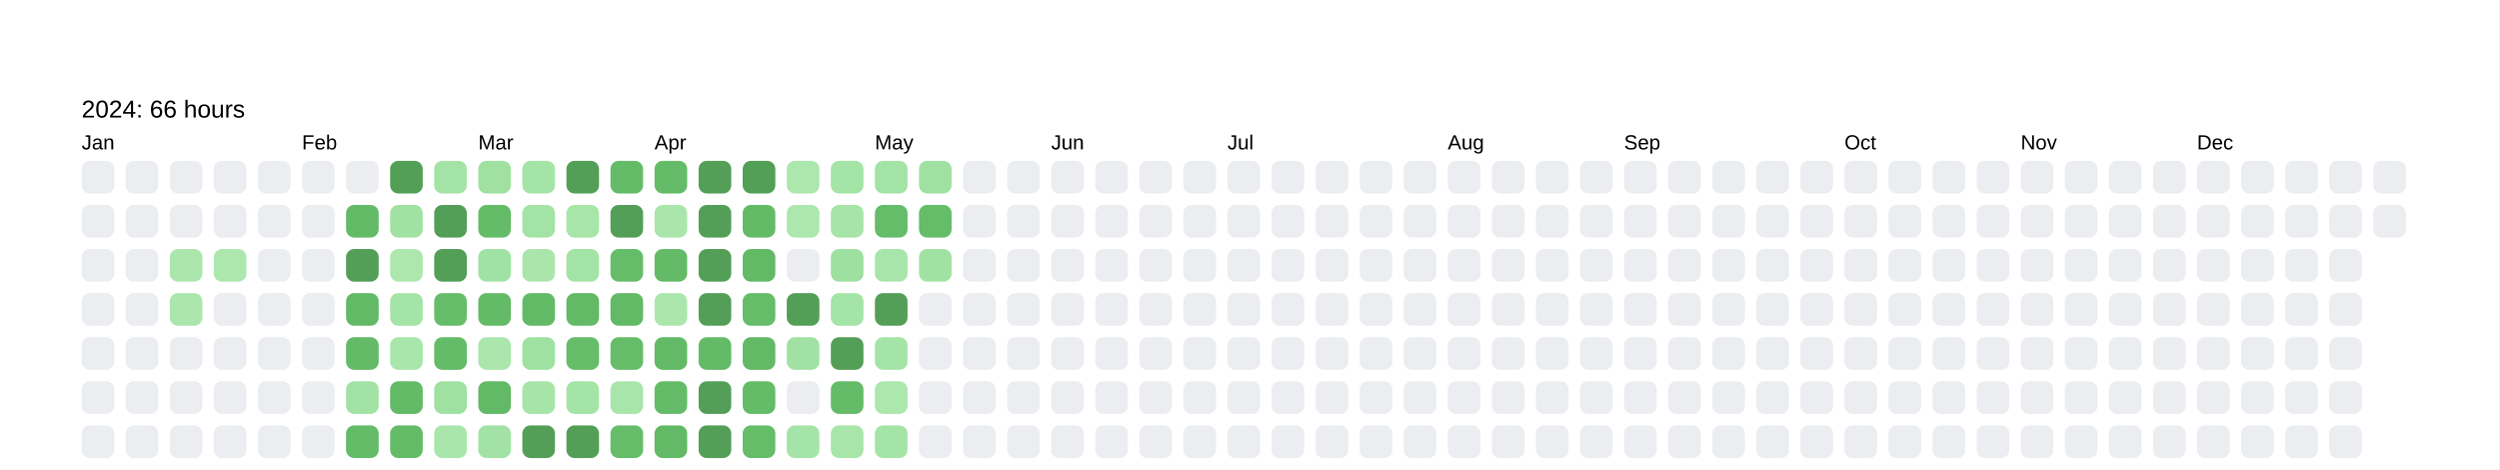
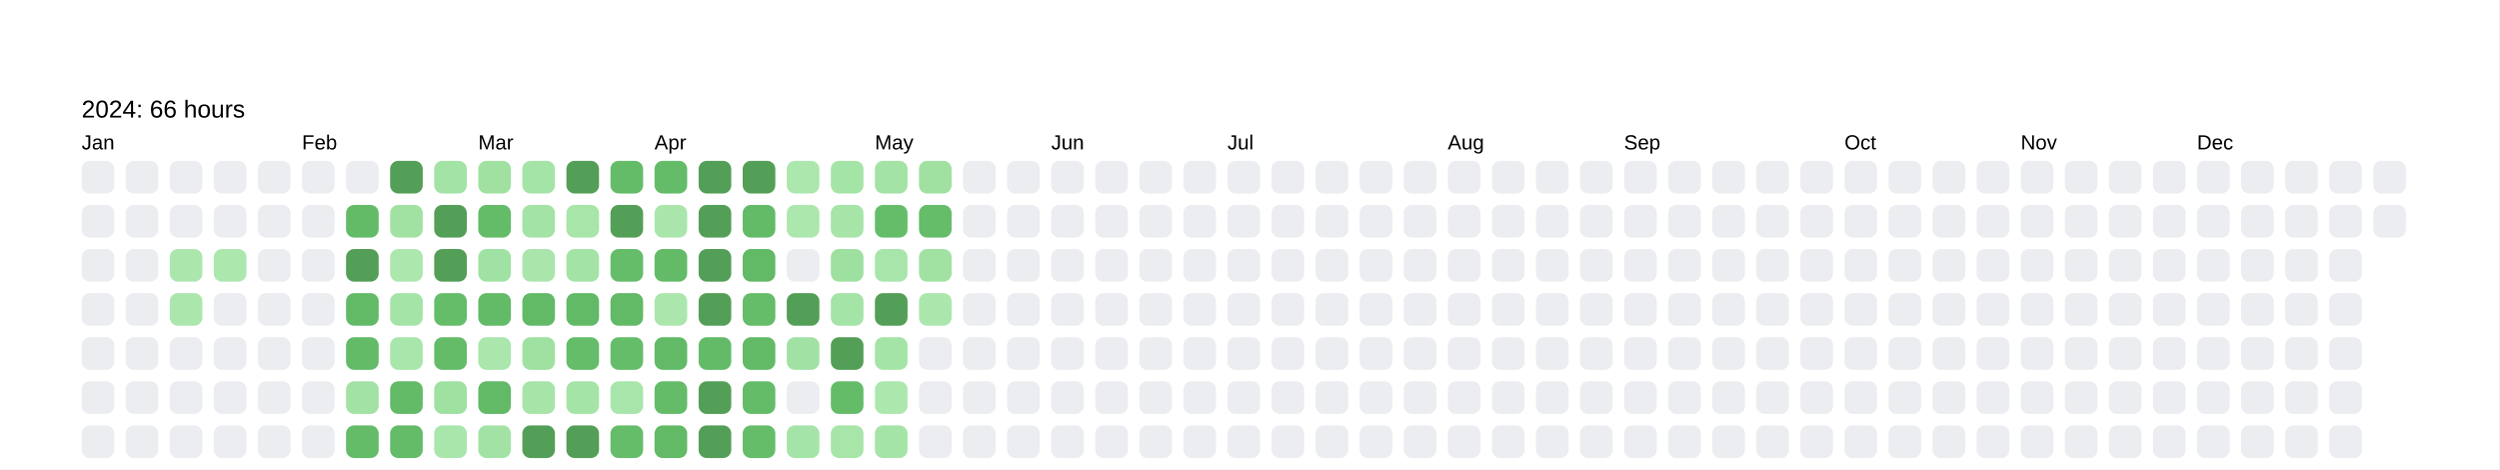
<svg xmlns="http://www.w3.org/2000/svg" baseProfile="full" height="57.5mm" version="1.1" viewBox="0,0,306.2,57.5" width="306.2mm">
  <defs />
  <rect fill="#FFFFFF" height="57.5" width="306.2" x="0" y="0" />
  <text fill="#000000" style="font-size:6px; font-family:Arial; font-weight:bold;" x="10" y="10" />
  <text fill="#000000" style="font-size:3px; font-family:Arial;" x="10" y="14.4">2024: 66 hours</text>
  <text fill="#000000" style="font-size:2.5px; font-family:Arial" x="10" y="18.3">Jan</text>
  <rect fill="#EBEDF0" height="4" rx="1" ry="1" width="4" x="10" y="19.7" />
  <rect fill="#EBEDF0" height="4" rx="1" ry="1" width="4" x="10" y="25.1" />
  <rect fill="#EBEDF0" height="4" rx="1" ry="1" width="4" x="10" y="30.5" />
  <rect fill="#EBEDF0" height="4" rx="1" ry="1" width="4" x="10" y="35.9" />
  <rect fill="#EBEDF0" height="4" rx="1" ry="1" width="4" x="10" y="41.3" />
  <rect fill="#EBEDF0" height="4" rx="1" ry="1" width="4" x="10" y="46.7" />
  <rect fill="#EBEDF0" height="4" rx="1" ry="1" width="4" x="10" y="52.1" />
  <rect fill="#EBEDF0" height="4" rx="1" ry="1" width="4" x="15.4" y="19.7" />
  <rect fill="#EBEDF0" height="4" rx="1" ry="1" width="4" x="15.4" y="25.1" />
  <rect fill="#EBEDF0" height="4" rx="1" ry="1" width="4" x="15.4" y="30.5" />
  <rect fill="#EBEDF0" height="4" rx="1" ry="1" width="4" x="15.4" y="35.9" />
  <rect fill="#EBEDF0" height="4" rx="1" ry="1" width="4" x="15.4" y="41.3" />
  <rect fill="#EBEDF0" height="4" rx="1" ry="1" width="4" x="15.4" y="46.7" />
  <rect fill="#EBEDF0" height="4" rx="1" ry="1" width="4" x="15.4" y="52.1" />
  <rect fill="#EBEDF0" height="4" rx="1" ry="1" width="4" x="20.8" y="19.7" />
  <rect fill="#EBEDF0" height="4" rx="1" ry="1" width="4" x="20.8" y="25.1" />
  <rect fill="#abe7ad" height="4" rx="1" ry="1" width="4" x="20.8" y="30.5" />
  <rect fill="#abe7ad" height="4" rx="1" ry="1" width="4" x="20.8" y="35.9" />
  <rect fill="#EBEDF0" height="4" rx="1" ry="1" width="4" x="20.8" y="41.3" />
  <rect fill="#EBEDF0" height="4" rx="1" ry="1" width="4" x="20.8" y="46.7" />
  <rect fill="#EBEDF0" height="4" rx="1" ry="1" width="4" x="20.8" y="52.1" />
  <rect fill="#EBEDF0" height="4" rx="1" ry="1" width="4" x="26.2" y="19.7" />
  <rect fill="#EBEDF0" height="4" rx="1" ry="1" width="4" x="26.2" y="25.1" />
  <rect fill="#ace7ae" height="4" rx="1" ry="1" width="4" x="26.2" y="30.5" />
  <rect fill="#EBEDF0" height="4" rx="1" ry="1" width="4" x="26.2" y="35.9" />
  <rect fill="#EBEDF0" height="4" rx="1" ry="1" width="4" x="26.2" y="41.3" />
  <rect fill="#EBEDF0" height="4" rx="1" ry="1" width="4" x="26.2" y="46.7" />
  <rect fill="#EBEDF0" height="4" rx="1" ry="1" width="4" x="26.2" y="52.1" />
  <rect fill="#EBEDF0" height="4" rx="1" ry="1" width="4" x="31.6" y="19.7" />
  <rect fill="#EBEDF0" height="4" rx="1" ry="1" width="4" x="31.6" y="25.1" />
  <rect fill="#EBEDF0" height="4" rx="1" ry="1" width="4" x="31.6" y="30.5" />
  <rect fill="#EBEDF0" height="4" rx="1" ry="1" width="4" x="31.6" y="35.9" />
  <rect fill="#EBEDF0" height="4" rx="1" ry="1" width="4" x="31.6" y="41.3" />
  <rect fill="#EBEDF0" height="4" rx="1" ry="1" width="4" x="31.6" y="46.7" />
  <rect fill="#EBEDF0" height="4" rx="1" ry="1" width="4" x="31.6" y="52.1" />
  <text fill="#000000" style="font-size:2.5px; font-family:Arial" x="37.0" y="18.3">Feb</text>
  <rect fill="#EBEDF0" height="4" rx="1" ry="1" width="4" x="37.0" y="19.7" />
  <rect fill="#EBEDF0" height="4" rx="1" ry="1" width="4" x="37.0" y="25.1" />
  <rect fill="#EBEDF0" height="4" rx="1" ry="1" width="4" x="37.0" y="30.5" />
  <rect fill="#EBEDF0" height="4" rx="1" ry="1" width="4" x="37.0" y="35.9" />
  <rect fill="#EBEDF0" height="4" rx="1" ry="1" width="4" x="37.0" y="41.3" />
  <rect fill="#EBEDF0" height="4" rx="1" ry="1" width="4" x="37.0" y="46.7" />
  <rect fill="#EBEDF0" height="4" rx="1" ry="1" width="4" x="37.0" y="52.1" />
  <rect fill="#EBEDF0" height="4" rx="1" ry="1" width="4" x="42.4" y="19.7" />
  <rect fill="#63bb68" height="4" rx="1" ry="1" width="4" x="42.4" y="25.1" />
  <rect fill="#549F57" height="4" rx="1" ry="1" width="4" x="42.4" y="30.5" />
  <rect fill="#62ba67" height="4" rx="1" ry="1" width="4" x="42.4" y="35.9" />
  <rect fill="#63ba67" height="4" rx="1" ry="1" width="4" x="42.4" y="41.3" />
  <rect fill="#a2e2a4" height="4" rx="1" ry="1" width="4" x="42.4" y="46.7" />
  <rect fill="#64bb68" height="4" rx="1" ry="1" width="4" x="42.4" y="52.1" />
  <rect fill="#549F57" height="4" rx="1" ry="1" width="4" x="47.8" y="19.7" />
  <rect fill="#a1e2a3" height="4" rx="1" ry="1" width="4" x="47.8" y="25.1" />
  <rect fill="#ace7ae" height="4" rx="1" ry="1" width="4" x="47.8" y="30.5" />
  <rect fill="#a5e4a7" height="4" rx="1" ry="1" width="4" x="47.8" y="35.9" />
  <rect fill="#a9e6ab" height="4" rx="1" ry="1" width="4" x="47.8" y="41.3" />
  <rect fill="#63ba67" height="4" rx="1" ry="1" width="4" x="47.8" y="46.7" />
  <rect fill="#64bc69" height="4" rx="1" ry="1" width="4" x="47.8" y="52.1" />
  <rect fill="#a4e3a6" height="4" rx="1" ry="1" width="4" x="53.2" y="19.7" />
  <rect fill="#549F57" height="4" rx="1" ry="1" width="4" x="53.2" y="25.1" />
  <rect fill="#549F57" height="4" rx="1" ry="1" width="4" x="53.2" y="30.5" />
  <rect fill="#65bd6a" height="4" rx="1" ry="1" width="4" x="53.2" y="35.9" />
  <rect fill="#64bc69" height="4" rx="1" ry="1" width="4" x="53.2" y="41.3" />
  <rect fill="#9ee1a1" height="4" rx="1" ry="1" width="4" x="53.2" y="46.7" />
  <rect fill="#a9e6ab" height="4" rx="1" ry="1" width="4" x="53.2" y="52.1" />
  <text fill="#000000" style="font-size:2.5px; font-family:Arial" x="58.6" y="18.3">Mar</text>
  <rect fill="#a0e1a2" height="4" rx="1" ry="1" width="4" x="58.6" y="19.7" />
  <rect fill="#64bc69" height="4" rx="1" ry="1" width="4" x="58.6" y="25.1" />
  <rect fill="#a0e2a3" height="4" rx="1" ry="1" width="4" x="58.6" y="30.5" />
  <rect fill="#63bb67" height="4" rx="1" ry="1" width="4" x="58.6" y="35.9" />
  <rect fill="#abe6ad" height="4" rx="1" ry="1" width="4" x="58.6" y="41.3" />
  <rect fill="#62b966" height="4" rx="1" ry="1" width="4" x="58.6" y="46.7" />
  <rect fill="#a2e3a5" height="4" rx="1" ry="1" width="4" x="58.6" y="52.1" />
  <rect fill="#a5e4a7" height="4" rx="1" ry="1" width="4" x="64" y="19.7" />
  <rect fill="#a3e3a6" height="4" rx="1" ry="1" width="4" x="64" y="25.1" />
  <rect fill="#aae6ac" height="4" rx="1" ry="1" width="4" x="64" y="30.5" />
  <rect fill="#62ba67" height="4" rx="1" ry="1" width="4" x="64" y="35.9" />
  <rect fill="#9fe1a1" height="4" rx="1" ry="1" width="4" x="64" y="41.3" />
  <rect fill="#a6e4a8" height="4" rx="1" ry="1" width="4" x="64" y="46.7" />
  <rect fill="#549F57" height="4" rx="1" ry="1" width="4" x="64" y="52.1" />
  <rect fill="#549F57" height="4" rx="1" ry="1" width="4" x="69.4" y="19.7" />
  <rect fill="#a7e5a9" height="4" rx="1" ry="1" width="4" x="69.4" y="25.1" />
  <rect fill="#a4e3a6" height="4" rx="1" ry="1" width="4" x="69.4" y="30.5" />
  <rect fill="#62b966" height="4" rx="1" ry="1" width="4" x="69.4" y="35.9" />
  <rect fill="#65bc69" height="4" rx="1" ry="1" width="4" x="69.4" y="41.3" />
  <rect fill="#a5e4a7" height="4" rx="1" ry="1" width="4" x="69.4" y="46.7" />
  <rect fill="#549F57" height="4" rx="1" ry="1" width="4" x="69.4" y="52.1" />
  <rect fill="#64bc69" height="4" rx="1" ry="1" width="4" x="74.8" y="19.7" />
  <rect fill="#549F57" height="4" rx="1" ry="1" width="4" x="74.8" y="25.1" />
  <rect fill="#65bd6a" height="4" rx="1" ry="1" width="4" x="74.8" y="30.5" />
  <rect fill="#62b966" height="4" rx="1" ry="1" width="4" x="74.8" y="35.9" />
  <rect fill="#65bd6a" height="4" rx="1" ry="1" width="4" x="74.8" y="41.3" />
  <rect fill="#a8e5aa" height="4" rx="1" ry="1" width="4" x="74.8" y="46.7" />
  <rect fill="#65bd6a" height="4" rx="1" ry="1" width="4" x="74.8" y="52.1" />
  <text fill="#000000" style="font-size:2.5px; font-family:Arial" x="80.2" y="18.3">Apr</text>
  <rect fill="#64bc69" height="4" rx="1" ry="1" width="4" x="80.2" y="19.7" />
  <rect fill="#aae6ac" height="4" rx="1" ry="1" width="4" x="80.2" y="25.1" />
  <rect fill="#63bb68" height="4" rx="1" ry="1" width="4" x="80.2" y="30.5" />
  <rect fill="#abe7ad" height="4" rx="1" ry="1" width="4" x="80.2" y="35.9" />
  <rect fill="#62ba67" height="4" rx="1" ry="1" width="4" x="80.2" y="41.3" />
  <rect fill="#64bc69" height="4" rx="1" ry="1" width="4" x="80.2" y="46.7" />
  <rect fill="#62b966" height="4" rx="1" ry="1" width="4" x="80.2" y="52.1" />
  <rect fill="#549F57" height="4" rx="1" ry="1" width="4" x="85.6" y="19.7" />
  <rect fill="#549F57" height="4" rx="1" ry="1" width="4" x="85.6" y="25.1" />
  <rect fill="#549F57" height="4" rx="1" ry="1" width="4" x="85.6" y="30.5" />
  <rect fill="#549F57" height="4" rx="1" ry="1" width="4" x="85.6" y="35.9" />
  <rect fill="#63bb68" height="4" rx="1" ry="1" width="4" x="85.6" y="41.3" />
  <rect fill="#549F57" height="4" rx="1" ry="1" width="4" x="85.6" y="46.7" />
  <rect fill="#549F57" height="4" rx="1" ry="1" width="4" x="85.6" y="52.1" />
  <rect fill="#549F57" height="4" rx="1" ry="1" width="4" x="91" y="19.7" />
  <rect fill="#63bb68" height="4" rx="1" ry="1" width="4" x="91" y="25.1" />
  <rect fill="#62b966" height="4" rx="1" ry="1" width="4" x="91" y="30.5" />
  <rect fill="#65bc69" height="4" rx="1" ry="1" width="4" x="91" y="35.9" />
  <rect fill="#62b966" height="4" rx="1" ry="1" width="4" x="91" y="41.3" />
  <rect fill="#64bc69" height="4" rx="1" ry="1" width="4" x="91" y="46.7" />
  <rect fill="#65bd6a" height="4" rx="1" ry="1" width="4" x="91" y="52.1" />
  <rect fill="#ace7ae" height="4" rx="1" ry="1" width="4" x="96.4" y="19.7" />
  <rect fill="#ace7ae" height="4" rx="1" ry="1" width="4" x="96.4" y="25.1" />
  <rect fill="#EBEDF0" height="4" rx="1" ry="1" width="4" x="96.4" y="30.5" />
  <rect fill="#549F57" height="4" rx="1" ry="1" width="4" x="96.4" y="35.9" />
  <rect fill="#a1e2a4" height="4" rx="1" ry="1" width="4" x="96.4" y="41.3" />
  <rect fill="#EBEDF0" height="4" rx="1" ry="1" width="4" x="96.4" y="46.7" />
  <rect fill="#a5e4a8" height="4" rx="1" ry="1" width="4" x="96.4" y="52.1" />
  <rect fill="#a5e4a7" height="4" rx="1" ry="1" width="4" x="101.8" y="19.7" />
  <rect fill="#a6e4a8" height="4" rx="1" ry="1" width="4" x="101.8" y="25.1" />
  <rect fill="#9ee0a0" height="4" rx="1" ry="1" width="4" x="101.8" y="30.5" />
  <rect fill="#a4e4a7" height="4" rx="1" ry="1" width="4" x="101.8" y="35.9" />
  <rect fill="#549F57" height="4" rx="1" ry="1" width="4" x="101.8" y="41.3" />
  <rect fill="#64bc69" height="4" rx="1" ry="1" width="4" x="101.8" y="46.7" />
  <rect fill="#a7e5a9" height="4" rx="1" ry="1" width="4" x="101.8" y="52.1" />
  <text fill="#000000" style="font-size:2.5px; font-family:Arial" x="107.2" y="18.3">May</text>
  <rect fill="#a3e3a5" height="4" rx="1" ry="1" width="4" x="107.2" y="19.7" />
  <rect fill="#65bd6a" height="4" rx="1" ry="1" width="4" x="107.2" y="25.1" />
  <rect fill="#a8e5aa" height="4" rx="1" ry="1" width="4" x="107.2" y="30.5" />
  <rect fill="#549F57" height="4" rx="1" ry="1" width="4" x="107.2" y="35.9" />
  <rect fill="#a5e4a7" height="4" rx="1" ry="1" width="4" x="107.2" y="41.3" />
  <rect fill="#ace7ae" height="4" rx="1" ry="1" width="4" x="107.2" y="46.7" />
  <rect fill="#a5e4a7" height="4" rx="1" ry="1" width="4" x="107.2" y="52.1" />
  <rect fill="#a0e1a2" height="4" rx="1" ry="1" width="4" x="112.6" y="19.7" />
  <rect fill="#65bd69" height="4" rx="1" ry="1" width="4" x="112.6" y="25.1" />
  <rect fill="#a1e2a3" height="4" rx="1" ry="1" width="4" x="112.6" y="30.5" />
-   <rect fill="#EBEDF0" height="4" rx="1" ry="1" width="4" x="112.6" y="35.9" />
+   <rect fill="#abe7ad" height="4" rx="1" ry="1" width="4" x="112.6" y="35.9" />
  <rect fill="#EBEDF0" height="4" rx="1" ry="1" width="4" x="112.6" y="41.3" />
  <rect fill="#EBEDF0" height="4" rx="1" ry="1" width="4" x="112.6" y="46.7" />
  <rect fill="#EBEDF0" height="4" rx="1" ry="1" width="4" x="112.6" y="52.1" />
  <rect fill="#EBEDF0" height="4" rx="1" ry="1" width="4" x="118" y="19.7" />
  <rect fill="#EBEDF0" height="4" rx="1" ry="1" width="4" x="118" y="25.1" />
  <rect fill="#EBEDF0" height="4" rx="1" ry="1" width="4" x="118" y="30.5" />
  <rect fill="#EBEDF0" height="4" rx="1" ry="1" width="4" x="118" y="35.9" />
  <rect fill="#EBEDF0" height="4" rx="1" ry="1" width="4" x="118" y="41.3" />
  <rect fill="#EBEDF0" height="4" rx="1" ry="1" width="4" x="118" y="46.7" />
  <rect fill="#EBEDF0" height="4" rx="1" ry="1" width="4" x="118" y="52.1" />
  <rect fill="#EBEDF0" height="4" rx="1" ry="1" width="4" x="123.4" y="19.7" />
  <rect fill="#EBEDF0" height="4" rx="1" ry="1" width="4" x="123.4" y="25.1" />
  <rect fill="#EBEDF0" height="4" rx="1" ry="1" width="4" x="123.4" y="30.5" />
  <rect fill="#EBEDF0" height="4" rx="1" ry="1" width="4" x="123.4" y="35.9" />
  <rect fill="#EBEDF0" height="4" rx="1" ry="1" width="4" x="123.4" y="41.3" />
  <rect fill="#EBEDF0" height="4" rx="1" ry="1" width="4" x="123.4" y="46.7" />
  <rect fill="#EBEDF0" height="4" rx="1" ry="1" width="4" x="123.4" y="52.1" />
  <text fill="#000000" style="font-size:2.5px; font-family:Arial" x="128.8" y="18.3">Jun</text>
  <rect fill="#EBEDF0" height="4" rx="1" ry="1" width="4" x="128.8" y="19.7" />
  <rect fill="#EBEDF0" height="4" rx="1" ry="1" width="4" x="128.8" y="25.1" />
  <rect fill="#EBEDF0" height="4" rx="1" ry="1" width="4" x="128.8" y="30.5" />
  <rect fill="#EBEDF0" height="4" rx="1" ry="1" width="4" x="128.8" y="35.9" />
  <rect fill="#EBEDF0" height="4" rx="1" ry="1" width="4" x="128.8" y="41.3" />
  <rect fill="#EBEDF0" height="4" rx="1" ry="1" width="4" x="128.8" y="46.7" />
  <rect fill="#EBEDF0" height="4" rx="1" ry="1" width="4" x="128.8" y="52.1" />
  <rect fill="#EBEDF0" height="4" rx="1" ry="1" width="4" x="134.2" y="19.7" />
  <rect fill="#EBEDF0" height="4" rx="1" ry="1" width="4" x="134.2" y="25.1" />
  <rect fill="#EBEDF0" height="4" rx="1" ry="1" width="4" x="134.2" y="30.5" />
  <rect fill="#EBEDF0" height="4" rx="1" ry="1" width="4" x="134.2" y="35.9" />
  <rect fill="#EBEDF0" height="4" rx="1" ry="1" width="4" x="134.2" y="41.3" />
  <rect fill="#EBEDF0" height="4" rx="1" ry="1" width="4" x="134.2" y="46.7" />
  <rect fill="#EBEDF0" height="4" rx="1" ry="1" width="4" x="134.2" y="52.1" />
  <rect fill="#EBEDF0" height="4" rx="1" ry="1" width="4" x="139.6" y="19.7" />
  <rect fill="#EBEDF0" height="4" rx="1" ry="1" width="4" x="139.6" y="25.1" />
  <rect fill="#EBEDF0" height="4" rx="1" ry="1" width="4" x="139.6" y="30.5" />
  <rect fill="#EBEDF0" height="4" rx="1" ry="1" width="4" x="139.6" y="35.9" />
  <rect fill="#EBEDF0" height="4" rx="1" ry="1" width="4" x="139.6" y="41.3" />
  <rect fill="#EBEDF0" height="4" rx="1" ry="1" width="4" x="139.6" y="46.7" />
  <rect fill="#EBEDF0" height="4" rx="1" ry="1" width="4" x="139.6" y="52.1" />
  <rect fill="#EBEDF0" height="4" rx="1" ry="1" width="4" x="145" y="19.7" />
  <rect fill="#EBEDF0" height="4" rx="1" ry="1" width="4" x="145" y="25.1" />
  <rect fill="#EBEDF0" height="4" rx="1" ry="1" width="4" x="145" y="30.5" />
  <rect fill="#EBEDF0" height="4" rx="1" ry="1" width="4" x="145" y="35.9" />
  <rect fill="#EBEDF0" height="4" rx="1" ry="1" width="4" x="145" y="41.3" />
  <rect fill="#EBEDF0" height="4" rx="1" ry="1" width="4" x="145" y="46.7" />
  <rect fill="#EBEDF0" height="4" rx="1" ry="1" width="4" x="145" y="52.1" />
  <text fill="#000000" style="font-size:2.5px; font-family:Arial" x="150.4" y="18.3">Jul</text>
  <rect fill="#EBEDF0" height="4" rx="1" ry="1" width="4" x="150.4" y="19.7" />
  <rect fill="#EBEDF0" height="4" rx="1" ry="1" width="4" x="150.4" y="25.1" />
  <rect fill="#EBEDF0" height="4" rx="1" ry="1" width="4" x="150.4" y="30.5" />
  <rect fill="#EBEDF0" height="4" rx="1" ry="1" width="4" x="150.4" y="35.9" />
  <rect fill="#EBEDF0" height="4" rx="1" ry="1" width="4" x="150.4" y="41.3" />
  <rect fill="#EBEDF0" height="4" rx="1" ry="1" width="4" x="150.4" y="46.7" />
  <rect fill="#EBEDF0" height="4" rx="1" ry="1" width="4" x="150.4" y="52.1" />
  <rect fill="#EBEDF0" height="4" rx="1" ry="1" width="4" x="155.8" y="19.7" />
  <rect fill="#EBEDF0" height="4" rx="1" ry="1" width="4" x="155.8" y="25.1" />
  <rect fill="#EBEDF0" height="4" rx="1" ry="1" width="4" x="155.8" y="30.5" />
  <rect fill="#EBEDF0" height="4" rx="1" ry="1" width="4" x="155.8" y="35.9" />
  <rect fill="#EBEDF0" height="4" rx="1" ry="1" width="4" x="155.8" y="41.3" />
  <rect fill="#EBEDF0" height="4" rx="1" ry="1" width="4" x="155.8" y="46.7" />
  <rect fill="#EBEDF0" height="4" rx="1" ry="1" width="4" x="155.8" y="52.1" />
  <rect fill="#EBEDF0" height="4" rx="1" ry="1" width="4" x="161.2" y="19.7" />
  <rect fill="#EBEDF0" height="4" rx="1" ry="1" width="4" x="161.2" y="25.1" />
  <rect fill="#EBEDF0" height="4" rx="1" ry="1" width="4" x="161.2" y="30.5" />
  <rect fill="#EBEDF0" height="4" rx="1" ry="1" width="4" x="161.2" y="35.9" />
  <rect fill="#EBEDF0" height="4" rx="1" ry="1" width="4" x="161.2" y="41.3" />
  <rect fill="#EBEDF0" height="4" rx="1" ry="1" width="4" x="161.2" y="46.7" />
  <rect fill="#EBEDF0" height="4" rx="1" ry="1" width="4" x="161.2" y="52.1" />
  <rect fill="#EBEDF0" height="4" rx="1" ry="1" width="4" x="166.6" y="19.7" />
  <rect fill="#EBEDF0" height="4" rx="1" ry="1" width="4" x="166.6" y="25.1" />
  <rect fill="#EBEDF0" height="4" rx="1" ry="1" width="4" x="166.6" y="30.5" />
  <rect fill="#EBEDF0" height="4" rx="1" ry="1" width="4" x="166.6" y="35.9" />
  <rect fill="#EBEDF0" height="4" rx="1" ry="1" width="4" x="166.6" y="41.3" />
  <rect fill="#EBEDF0" height="4" rx="1" ry="1" width="4" x="166.6" y="46.7" />
  <rect fill="#EBEDF0" height="4" rx="1" ry="1" width="4" x="166.6" y="52.1" />
  <rect fill="#EBEDF0" height="4" rx="1" ry="1" width="4" x="172" y="19.7" />
  <rect fill="#EBEDF0" height="4" rx="1" ry="1" width="4" x="172" y="25.1" />
  <rect fill="#EBEDF0" height="4" rx="1" ry="1" width="4" x="172" y="30.5" />
  <rect fill="#EBEDF0" height="4" rx="1" ry="1" width="4" x="172" y="35.9" />
  <rect fill="#EBEDF0" height="4" rx="1" ry="1" width="4" x="172" y="41.3" />
  <rect fill="#EBEDF0" height="4" rx="1" ry="1" width="4" x="172" y="46.7" />
  <rect fill="#EBEDF0" height="4" rx="1" ry="1" width="4" x="172" y="52.1" />
  <text fill="#000000" style="font-size:2.5px; font-family:Arial" x="177.4" y="18.3">Aug</text>
  <rect fill="#EBEDF0" height="4" rx="1" ry="1" width="4" x="177.4" y="19.7" />
  <rect fill="#EBEDF0" height="4" rx="1" ry="1" width="4" x="177.4" y="25.1" />
  <rect fill="#EBEDF0" height="4" rx="1" ry="1" width="4" x="177.4" y="30.5" />
  <rect fill="#EBEDF0" height="4" rx="1" ry="1" width="4" x="177.4" y="35.9" />
  <rect fill="#EBEDF0" height="4" rx="1" ry="1" width="4" x="177.4" y="41.3" />
  <rect fill="#EBEDF0" height="4" rx="1" ry="1" width="4" x="177.4" y="46.7" />
  <rect fill="#EBEDF0" height="4" rx="1" ry="1" width="4" x="177.4" y="52.1" />
  <rect fill="#EBEDF0" height="4" rx="1" ry="1" width="4" x="182.8" y="19.7" />
  <rect fill="#EBEDF0" height="4" rx="1" ry="1" width="4" x="182.8" y="25.1" />
  <rect fill="#EBEDF0" height="4" rx="1" ry="1" width="4" x="182.8" y="30.5" />
  <rect fill="#EBEDF0" height="4" rx="1" ry="1" width="4" x="182.8" y="35.9" />
  <rect fill="#EBEDF0" height="4" rx="1" ry="1" width="4" x="182.8" y="41.3" />
  <rect fill="#EBEDF0" height="4" rx="1" ry="1" width="4" x="182.8" y="46.7" />
  <rect fill="#EBEDF0" height="4" rx="1" ry="1" width="4" x="182.8" y="52.1" />
  <rect fill="#EBEDF0" height="4" rx="1" ry="1" width="4" x="188.2" y="19.7" />
  <rect fill="#EBEDF0" height="4" rx="1" ry="1" width="4" x="188.2" y="25.1" />
  <rect fill="#EBEDF0" height="4" rx="1" ry="1" width="4" x="188.2" y="30.5" />
  <rect fill="#EBEDF0" height="4" rx="1" ry="1" width="4" x="188.2" y="35.9" />
  <rect fill="#EBEDF0" height="4" rx="1" ry="1" width="4" x="188.2" y="41.3" />
  <rect fill="#EBEDF0" height="4" rx="1" ry="1" width="4" x="188.2" y="46.7" />
  <rect fill="#EBEDF0" height="4" rx="1" ry="1" width="4" x="188.2" y="52.1" />
  <rect fill="#EBEDF0" height="4" rx="1" ry="1" width="4" x="193.6" y="19.7" />
  <rect fill="#EBEDF0" height="4" rx="1" ry="1" width="4" x="193.6" y="25.1" />
  <rect fill="#EBEDF0" height="4" rx="1" ry="1" width="4" x="193.6" y="30.5" />
  <rect fill="#EBEDF0" height="4" rx="1" ry="1" width="4" x="193.6" y="35.9" />
  <rect fill="#EBEDF0" height="4" rx="1" ry="1" width="4" x="193.6" y="41.3" />
  <rect fill="#EBEDF0" height="4" rx="1" ry="1" width="4" x="193.6" y="46.7" />
  <rect fill="#EBEDF0" height="4" rx="1" ry="1" width="4" x="193.6" y="52.1" />
  <text fill="#000000" style="font-size:2.5px; font-family:Arial" x="199" y="18.3">Sep</text>
  <rect fill="#EBEDF0" height="4" rx="1" ry="1" width="4" x="199" y="19.7" />
  <rect fill="#EBEDF0" height="4" rx="1" ry="1" width="4" x="199" y="25.1" />
  <rect fill="#EBEDF0" height="4" rx="1" ry="1" width="4" x="199" y="30.5" />
  <rect fill="#EBEDF0" height="4" rx="1" ry="1" width="4" x="199" y="35.9" />
  <rect fill="#EBEDF0" height="4" rx="1" ry="1" width="4" x="199" y="41.3" />
  <rect fill="#EBEDF0" height="4" rx="1" ry="1" width="4" x="199" y="46.7" />
  <rect fill="#EBEDF0" height="4" rx="1" ry="1" width="4" x="199" y="52.1" />
  <rect fill="#EBEDF0" height="4" rx="1" ry="1" width="4" x="204.4" y="19.7" />
  <rect fill="#EBEDF0" height="4" rx="1" ry="1" width="4" x="204.4" y="25.1" />
  <rect fill="#EBEDF0" height="4" rx="1" ry="1" width="4" x="204.4" y="30.5" />
  <rect fill="#EBEDF0" height="4" rx="1" ry="1" width="4" x="204.4" y="35.9" />
  <rect fill="#EBEDF0" height="4" rx="1" ry="1" width="4" x="204.4" y="41.3" />
  <rect fill="#EBEDF0" height="4" rx="1" ry="1" width="4" x="204.4" y="46.7" />
  <rect fill="#EBEDF0" height="4" rx="1" ry="1" width="4" x="204.4" y="52.1" />
  <rect fill="#EBEDF0" height="4" rx="1" ry="1" width="4" x="209.8" y="19.7" />
  <rect fill="#EBEDF0" height="4" rx="1" ry="1" width="4" x="209.8" y="25.1" />
  <rect fill="#EBEDF0" height="4" rx="1" ry="1" width="4" x="209.8" y="30.5" />
  <rect fill="#EBEDF0" height="4" rx="1" ry="1" width="4" x="209.8" y="35.9" />
  <rect fill="#EBEDF0" height="4" rx="1" ry="1" width="4" x="209.8" y="41.3" />
  <rect fill="#EBEDF0" height="4" rx="1" ry="1" width="4" x="209.8" y="46.7" />
  <rect fill="#EBEDF0" height="4" rx="1" ry="1" width="4" x="209.8" y="52.1" />
  <rect fill="#EBEDF0" height="4" rx="1" ry="1" width="4" x="215.2" y="19.7" />
  <rect fill="#EBEDF0" height="4" rx="1" ry="1" width="4" x="215.2" y="25.1" />
  <rect fill="#EBEDF0" height="4" rx="1" ry="1" width="4" x="215.2" y="30.5" />
  <rect fill="#EBEDF0" height="4" rx="1" ry="1" width="4" x="215.2" y="35.9" />
  <rect fill="#EBEDF0" height="4" rx="1" ry="1" width="4" x="215.2" y="41.3" />
  <rect fill="#EBEDF0" height="4" rx="1" ry="1" width="4" x="215.2" y="46.7" />
  <rect fill="#EBEDF0" height="4" rx="1" ry="1" width="4" x="215.2" y="52.1" />
  <rect fill="#EBEDF0" height="4" rx="1" ry="1" width="4" x="220.6" y="19.7" />
  <rect fill="#EBEDF0" height="4" rx="1" ry="1" width="4" x="220.6" y="25.1" />
  <rect fill="#EBEDF0" height="4" rx="1" ry="1" width="4" x="220.6" y="30.5" />
  <rect fill="#EBEDF0" height="4" rx="1" ry="1" width="4" x="220.6" y="35.9" />
  <rect fill="#EBEDF0" height="4" rx="1" ry="1" width="4" x="220.6" y="41.3" />
  <rect fill="#EBEDF0" height="4" rx="1" ry="1" width="4" x="220.6" y="46.7" />
  <rect fill="#EBEDF0" height="4" rx="1" ry="1" width="4" x="220.6" y="52.1" />
  <text fill="#000000" style="font-size:2.5px; font-family:Arial" x="226" y="18.3">Oct</text>
  <rect fill="#EBEDF0" height="4" rx="1" ry="1" width="4" x="226" y="19.7" />
  <rect fill="#EBEDF0" height="4" rx="1" ry="1" width="4" x="226" y="25.1" />
  <rect fill="#EBEDF0" height="4" rx="1" ry="1" width="4" x="226" y="30.5" />
  <rect fill="#EBEDF0" height="4" rx="1" ry="1" width="4" x="226" y="35.9" />
  <rect fill="#EBEDF0" height="4" rx="1" ry="1" width="4" x="226" y="41.3" />
  <rect fill="#EBEDF0" height="4" rx="1" ry="1" width="4" x="226" y="46.7" />
  <rect fill="#EBEDF0" height="4" rx="1" ry="1" width="4" x="226" y="52.1" />
  <rect fill="#EBEDF0" height="4" rx="1" ry="1" width="4" x="231.4" y="19.7" />
  <rect fill="#EBEDF0" height="4" rx="1" ry="1" width="4" x="231.4" y="25.1" />
  <rect fill="#EBEDF0" height="4" rx="1" ry="1" width="4" x="231.4" y="30.5" />
  <rect fill="#EBEDF0" height="4" rx="1" ry="1" width="4" x="231.4" y="35.9" />
  <rect fill="#EBEDF0" height="4" rx="1" ry="1" width="4" x="231.4" y="41.3" />
  <rect fill="#EBEDF0" height="4" rx="1" ry="1" width="4" x="231.4" y="46.7" />
  <rect fill="#EBEDF0" height="4" rx="1" ry="1" width="4" x="231.4" y="52.1" />
  <rect fill="#EBEDF0" height="4" rx="1" ry="1" width="4" x="236.8" y="19.7" />
  <rect fill="#EBEDF0" height="4" rx="1" ry="1" width="4" x="236.8" y="25.1" />
  <rect fill="#EBEDF0" height="4" rx="1" ry="1" width="4" x="236.8" y="30.5" />
  <rect fill="#EBEDF0" height="4" rx="1" ry="1" width="4" x="236.8" y="35.9" />
  <rect fill="#EBEDF0" height="4" rx="1" ry="1" width="4" x="236.8" y="41.3" />
  <rect fill="#EBEDF0" height="4" rx="1" ry="1" width="4" x="236.8" y="46.7" />
  <rect fill="#EBEDF0" height="4" rx="1" ry="1" width="4" x="236.8" y="52.1" />
  <rect fill="#EBEDF0" height="4" rx="1" ry="1" width="4" x="242.2" y="19.7" />
  <rect fill="#EBEDF0" height="4" rx="1" ry="1" width="4" x="242.2" y="25.1" />
  <rect fill="#EBEDF0" height="4" rx="1" ry="1" width="4" x="242.2" y="30.5" />
  <rect fill="#EBEDF0" height="4" rx="1" ry="1" width="4" x="242.2" y="35.9" />
  <rect fill="#EBEDF0" height="4" rx="1" ry="1" width="4" x="242.2" y="41.3" />
  <rect fill="#EBEDF0" height="4" rx="1" ry="1" width="4" x="242.2" y="46.7" />
  <rect fill="#EBEDF0" height="4" rx="1" ry="1" width="4" x="242.2" y="52.1" />
  <text fill="#000000" style="font-size:2.5px; font-family:Arial" x="247.6" y="18.3">Nov</text>
  <rect fill="#EBEDF0" height="4" rx="1" ry="1" width="4" x="247.6" y="19.7" />
  <rect fill="#EBEDF0" height="4" rx="1" ry="1" width="4" x="247.6" y="25.1" />
  <rect fill="#EBEDF0" height="4" rx="1" ry="1" width="4" x="247.6" y="30.5" />
  <rect fill="#EBEDF0" height="4" rx="1" ry="1" width="4" x="247.6" y="35.9" />
  <rect fill="#EBEDF0" height="4" rx="1" ry="1" width="4" x="247.6" y="41.3" />
  <rect fill="#EBEDF0" height="4" rx="1" ry="1" width="4" x="247.6" y="46.7" />
  <rect fill="#EBEDF0" height="4" rx="1" ry="1" width="4" x="247.6" y="52.1" />
  <rect fill="#EBEDF0" height="4" rx="1" ry="1" width="4" x="253" y="19.7" />
  <rect fill="#EBEDF0" height="4" rx="1" ry="1" width="4" x="253" y="25.1" />
  <rect fill="#EBEDF0" height="4" rx="1" ry="1" width="4" x="253" y="30.5" />
  <rect fill="#EBEDF0" height="4" rx="1" ry="1" width="4" x="253" y="35.9" />
  <rect fill="#EBEDF0" height="4" rx="1" ry="1" width="4" x="253" y="41.3" />
  <rect fill="#EBEDF0" height="4" rx="1" ry="1" width="4" x="253" y="46.7" />
  <rect fill="#EBEDF0" height="4" rx="1" ry="1" width="4" x="253" y="52.1" />
  <rect fill="#EBEDF0" height="4" rx="1" ry="1" width="4" x="258.4" y="19.7" />
  <rect fill="#EBEDF0" height="4" rx="1" ry="1" width="4" x="258.4" y="25.1" />
  <rect fill="#EBEDF0" height="4" rx="1" ry="1" width="4" x="258.4" y="30.5" />
  <rect fill="#EBEDF0" height="4" rx="1" ry="1" width="4" x="258.4" y="35.9" />
  <rect fill="#EBEDF0" height="4" rx="1" ry="1" width="4" x="258.4" y="41.3" />
  <rect fill="#EBEDF0" height="4" rx="1" ry="1" width="4" x="258.4" y="46.7" />
  <rect fill="#EBEDF0" height="4" rx="1" ry="1" width="4" x="258.4" y="52.1" />
  <rect fill="#EBEDF0" height="4" rx="1" ry="1" width="4" x="263.8" y="19.7" />
  <rect fill="#EBEDF0" height="4" rx="1" ry="1" width="4" x="263.8" y="25.1" />
  <rect fill="#EBEDF0" height="4" rx="1" ry="1" width="4" x="263.8" y="30.5" />
  <rect fill="#EBEDF0" height="4" rx="1" ry="1" width="4" x="263.8" y="35.9" />
  <rect fill="#EBEDF0" height="4" rx="1" ry="1" width="4" x="263.8" y="41.3" />
  <rect fill="#EBEDF0" height="4" rx="1" ry="1" width="4" x="263.8" y="46.7" />
  <rect fill="#EBEDF0" height="4" rx="1" ry="1" width="4" x="263.8" y="52.1" />
  <text fill="#000000" style="font-size:2.5px; font-family:Arial" x="269.2" y="18.3">Dec</text>
  <rect fill="#EBEDF0" height="4" rx="1" ry="1" width="4" x="269.2" y="19.7" />
  <rect fill="#EBEDF0" height="4" rx="1" ry="1" width="4" x="269.2" y="25.1" />
  <rect fill="#EBEDF0" height="4" rx="1" ry="1" width="4" x="269.2" y="30.5" />
  <rect fill="#EBEDF0" height="4" rx="1" ry="1" width="4" x="269.2" y="35.9" />
  <rect fill="#EBEDF0" height="4" rx="1" ry="1" width="4" x="269.2" y="41.3" />
  <rect fill="#EBEDF0" height="4" rx="1" ry="1" width="4" x="269.2" y="46.7" />
  <rect fill="#EBEDF0" height="4" rx="1" ry="1" width="4" x="269.2" y="52.1" />
  <rect fill="#EBEDF0" height="4" rx="1" ry="1" width="4" x="274.6" y="19.7" />
  <rect fill="#EBEDF0" height="4" rx="1" ry="1" width="4" x="274.6" y="25.1" />
  <rect fill="#EBEDF0" height="4" rx="1" ry="1" width="4" x="274.6" y="30.5" />
  <rect fill="#EBEDF0" height="4" rx="1" ry="1" width="4" x="274.6" y="35.9" />
  <rect fill="#EBEDF0" height="4" rx="1" ry="1" width="4" x="274.6" y="41.3" />
  <rect fill="#EBEDF0" height="4" rx="1" ry="1" width="4" x="274.6" y="46.7" />
  <rect fill="#EBEDF0" height="4" rx="1" ry="1" width="4" x="274.6" y="52.1" />
  <rect fill="#EBEDF0" height="4" rx="1" ry="1" width="4" x="280" y="19.7" />
  <rect fill="#EBEDF0" height="4" rx="1" ry="1" width="4" x="280" y="25.1" />
  <rect fill="#EBEDF0" height="4" rx="1" ry="1" width="4" x="280" y="30.5" />
  <rect fill="#EBEDF0" height="4" rx="1" ry="1" width="4" x="280" y="35.9" />
  <rect fill="#EBEDF0" height="4" rx="1" ry="1" width="4" x="280" y="41.3" />
  <rect fill="#EBEDF0" height="4" rx="1" ry="1" width="4" x="280" y="46.7" />
  <rect fill="#EBEDF0" height="4" rx="1" ry="1" width="4" x="280" y="52.1" />
  <rect fill="#EBEDF0" height="4" rx="1" ry="1" width="4" x="285.4" y="19.7" />
  <rect fill="#EBEDF0" height="4" rx="1" ry="1" width="4" x="285.4" y="25.1" />
  <rect fill="#EBEDF0" height="4" rx="1" ry="1" width="4" x="285.4" y="30.5" />
  <rect fill="#EBEDF0" height="4" rx="1" ry="1" width="4" x="285.4" y="35.9" />
  <rect fill="#EBEDF0" height="4" rx="1" ry="1" width="4" x="285.4" y="41.3" />
  <rect fill="#EBEDF0" height="4" rx="1" ry="1" width="4" x="285.4" y="46.7" />
  <rect fill="#EBEDF0" height="4" rx="1" ry="1" width="4" x="285.4" y="52.1" />
  <rect fill="#EBEDF0" height="4" rx="1" ry="1" width="4" x="290.8" y="19.7" />
  <rect fill="#EBEDF0" height="4" rx="1" ry="1" width="4" x="290.8" y="25.1" />
</svg>
